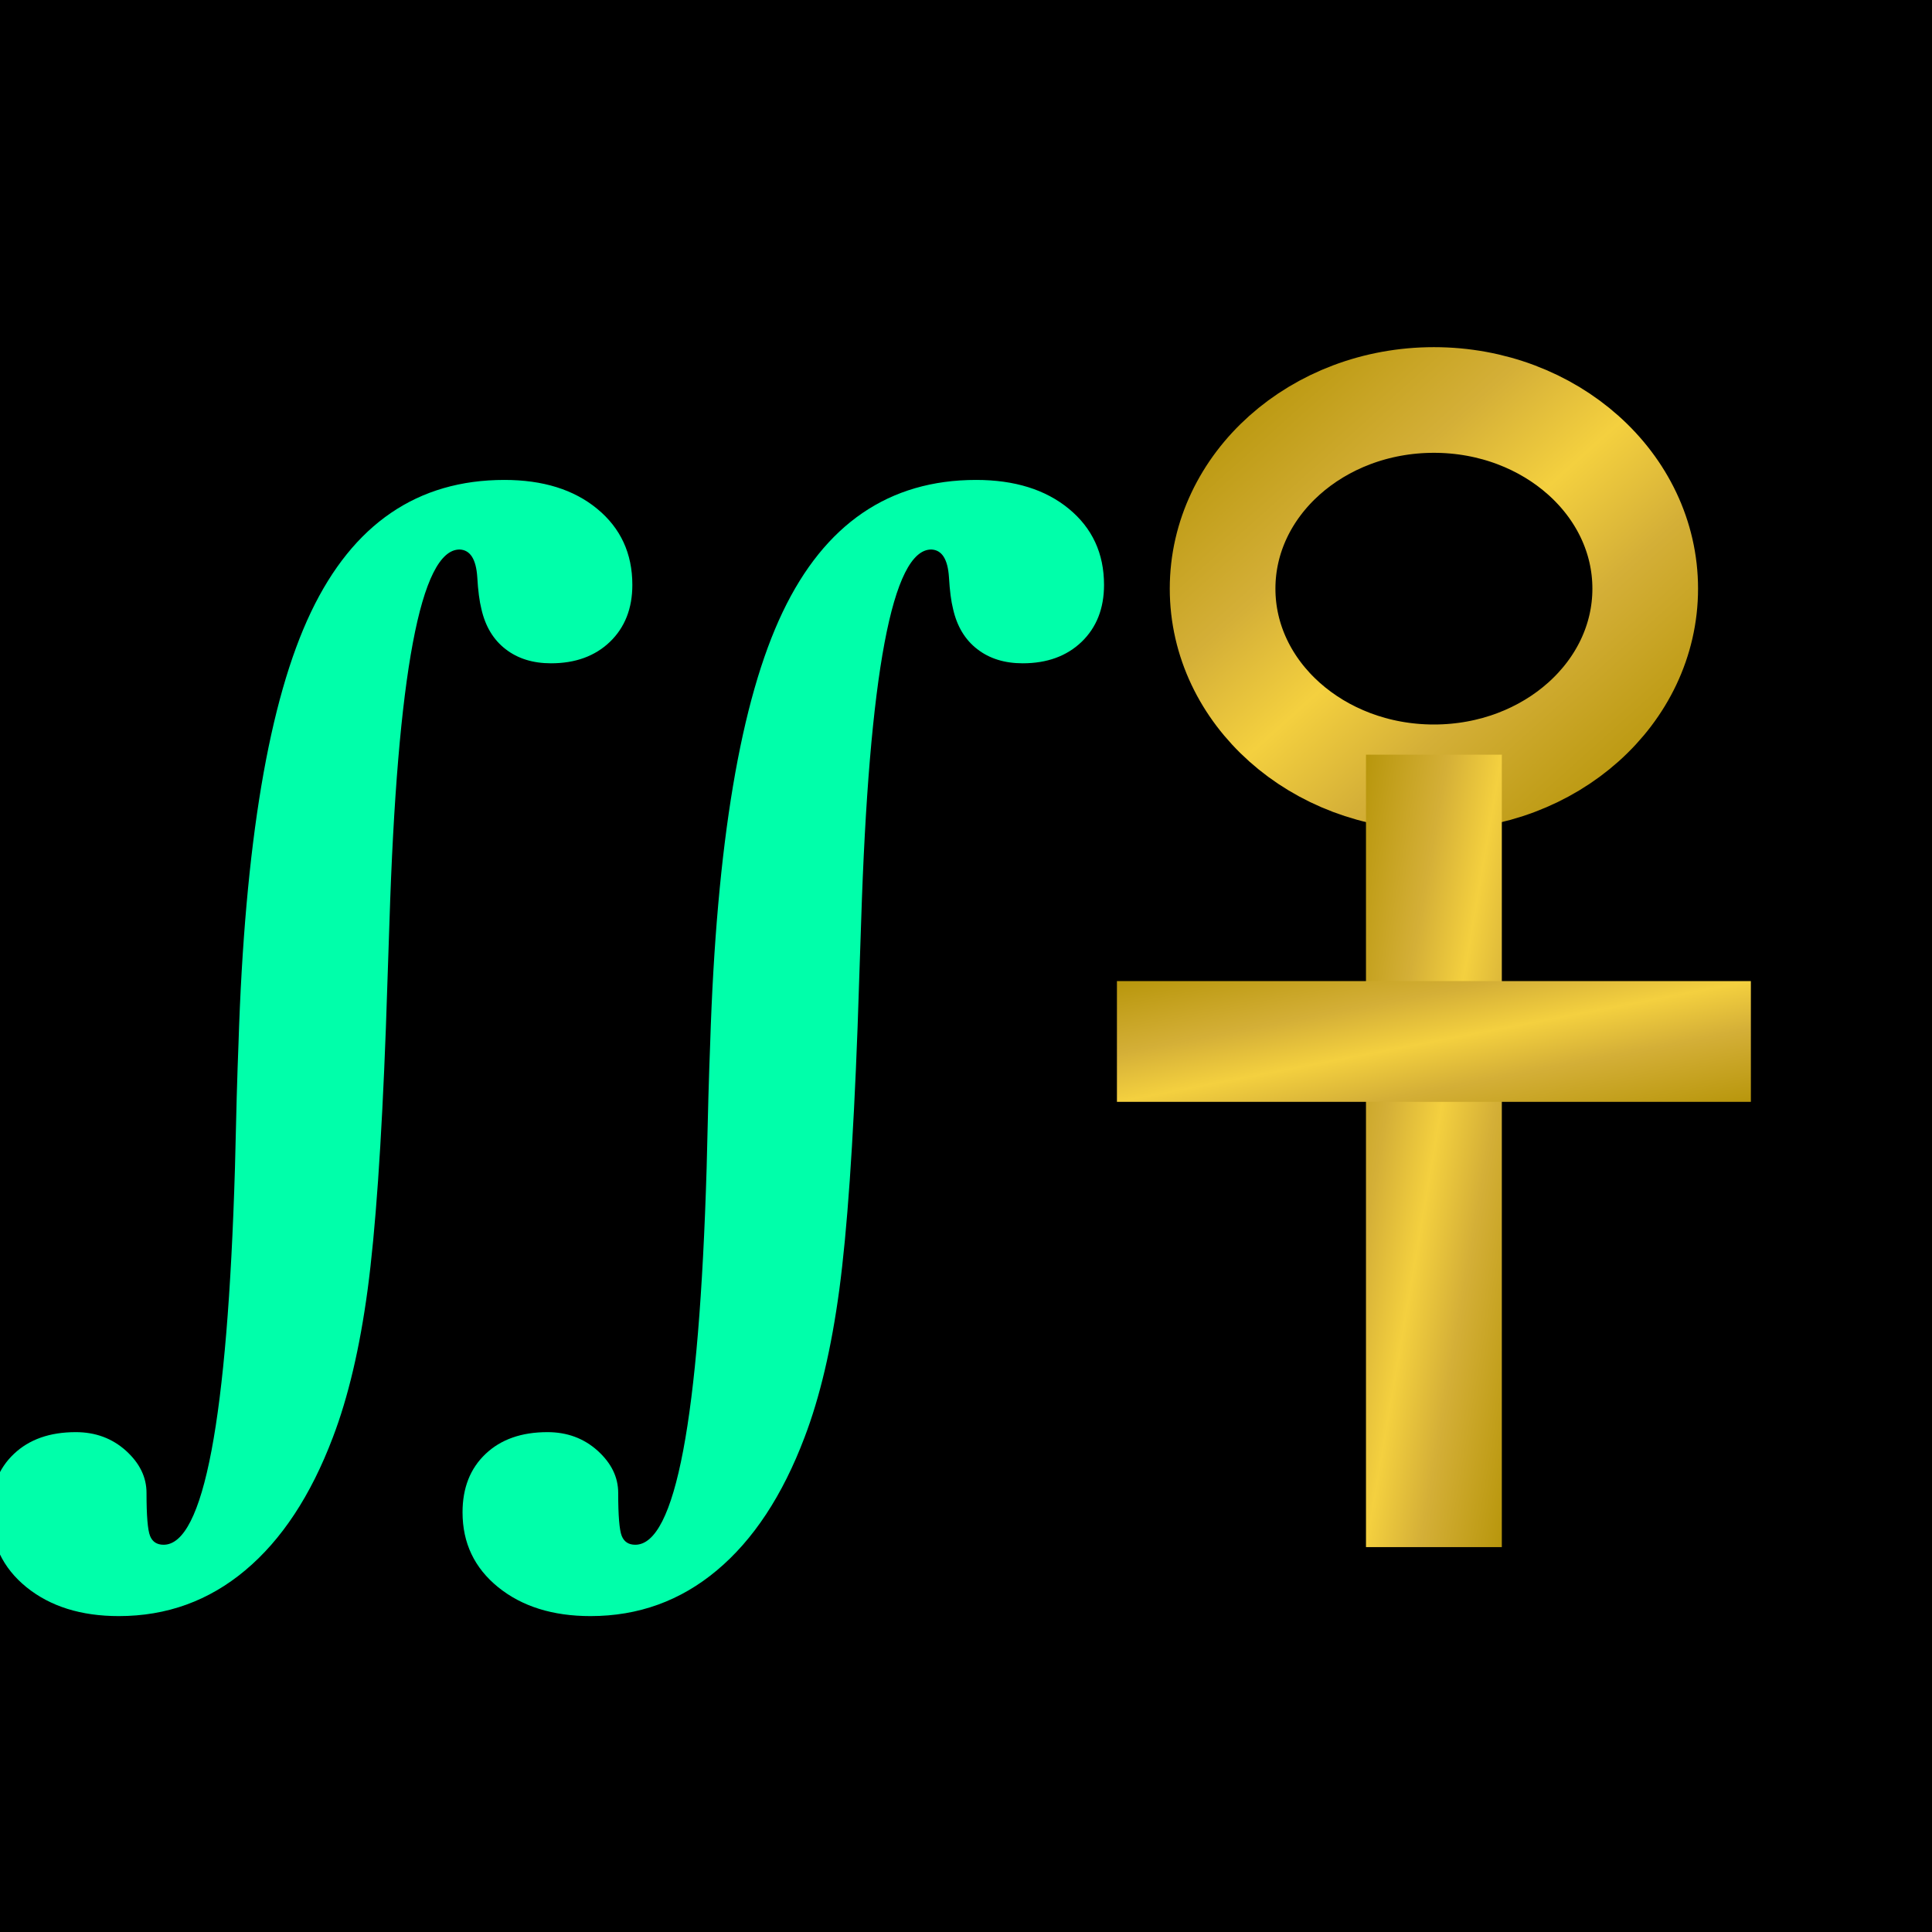
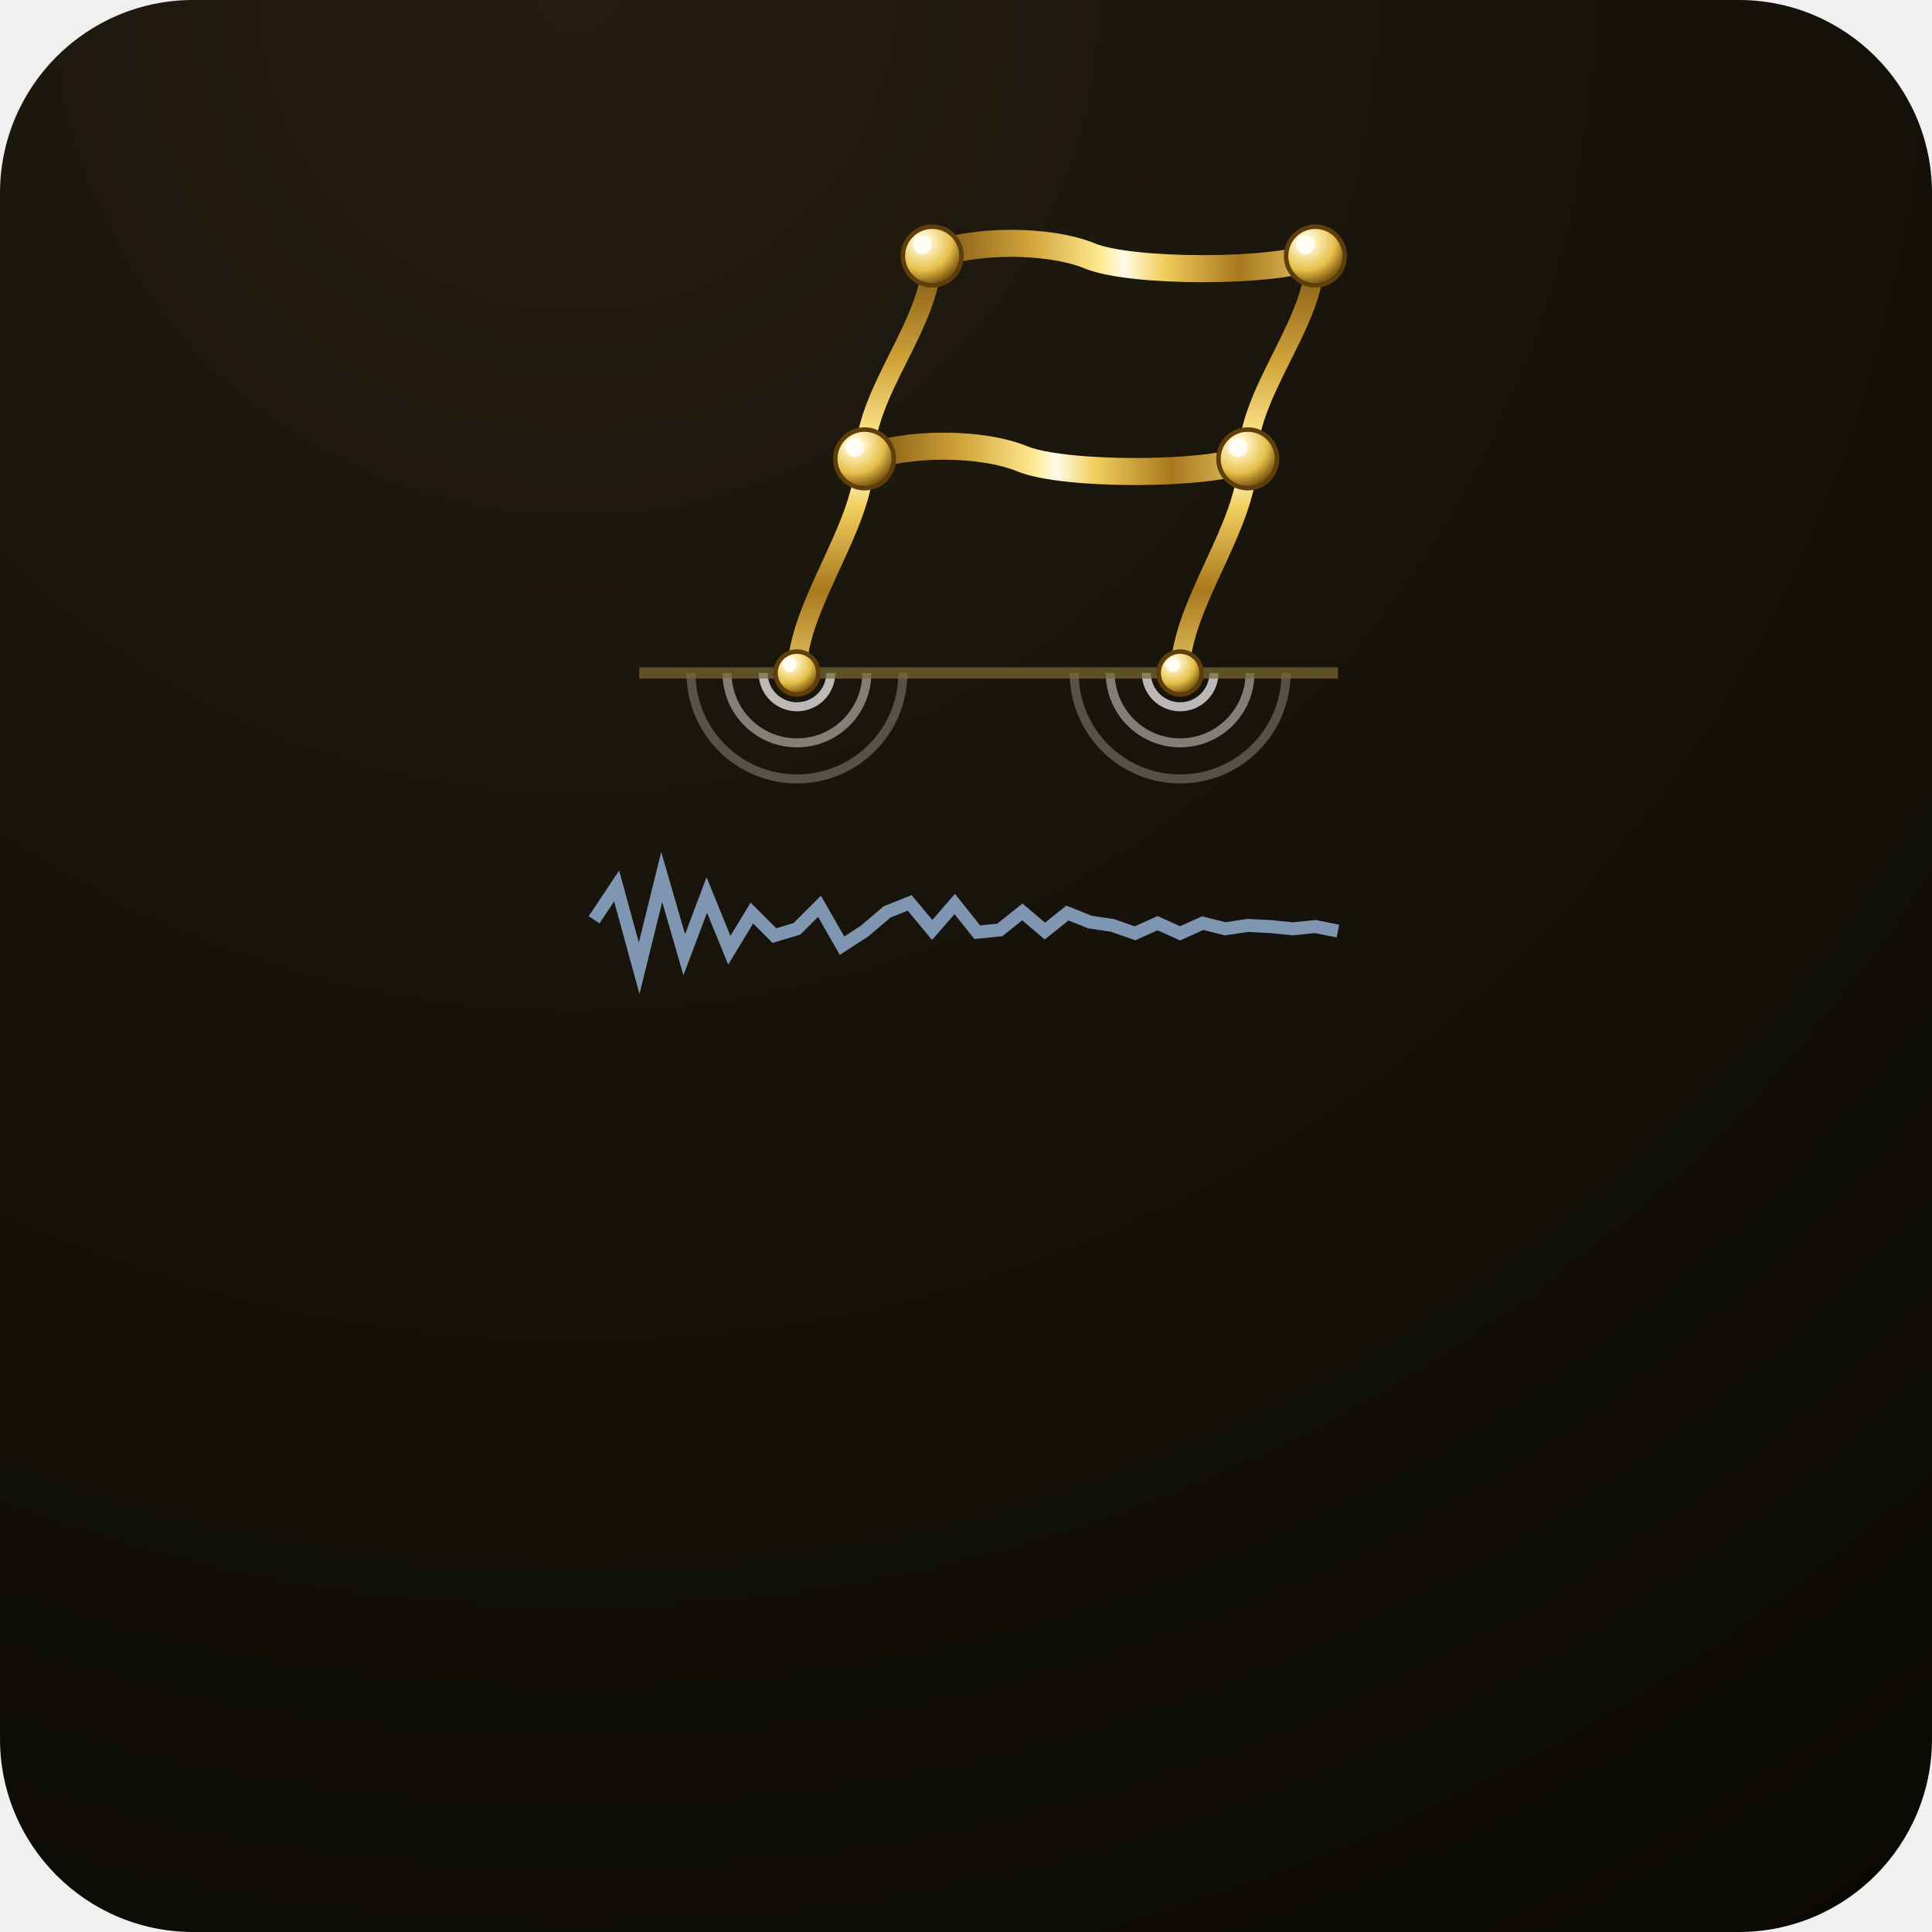
- <svg xmlns="http://www.w3.org/2000/svg" width="256" height="256" viewBox="0 0 256 256">
+ <svg xmlns="http://www.w3.org/2000/svg" width="300" height="300" viewBox="0 0 300 300">
  <defs>
-     <linearGradient id="goldGrad" x1="0%" y1="0%" x2="100%" y2="100%">
-       <stop offset="0%" style="stop-color:#B8960C" />
-       <stop offset="30%" style="stop-color:#D4AF37" />
-       <stop offset="50%" style="stop-color:#F4D03F" />
-       <stop offset="70%" style="stop-color:#D4AF37" />
-       <stop offset="100%" style="stop-color:#B8960C" />
+     <radialGradient id="pbg" cx="30%" cy="0%" r="120%">
+       <stop offset="0%" stop-color="#241d10" />
+       <stop offset="55%" stop-color="#14110a" />
+       <stop offset="100%" stop-color="#0b0906" />
+     </radialGradient>
+     <linearGradient id="gg" x1="0" y1="0" x2="0" y2="1">
+       <stop offset="0" stop-color="#7a5310" />
+       <stop offset="0.26" stop-color="#d3a53c" />
+       <stop offset="0.44" stop-color="#ffe98f" />
+       <stop offset="0.5" stop-color="#fffbe8" />
+       <stop offset="0.6" stop-color="#f2cf5e" />
+       <stop offset="0.8" stop-color="#a8781d" />
+       <stop offset="1" stop-color="#e6c463" />
+     </linearGradient>
+     <linearGradient id="gh" x1="0" y1="0" x2="1" y2="0">
+       <stop offset="0" stop-color="#7a5310" />
+       <stop offset="0.26" stop-color="#d3a53c" />
+       <stop offset="0.44" stop-color="#ffe98f" />
+       <stop offset="0.5" stop-color="#fffbe8" />
+       <stop offset="0.6" stop-color="#f2cf5e" />
+       <stop offset="0.8" stop-color="#a8781d" />
+       <stop offset="1" stop-color="#e6c463" />
+     </linearGradient>
+     <radialGradient id="bb" cx="34%" cy="26%" r="74%">
+       <stop offset="0%" stop-color="#fffdf2" />
+       <stop offset="20%" stop-color="#fff3c4" />
+       <stop offset="66%" stop-color="#e6bf4a" />
+       <stop offset="100%" stop-color="#7a5310" />
+     </radialGradient>
+     <linearGradient id="goldtext" x1="0" y1="0" x2="0" y2="1">
+       <stop offset="0%" stop-color="#fff3c4" />
+       <stop offset="50%" stop-color="#f2cf5e" />
+       <stop offset="100%" stop-color="#c9972f" />
    </linearGradient>
  </defs>
-   <rect width="256" height="256" fill="#000000" />
-   <text x="75" y="185" text-anchor="middle" font-family="Georgia, Times New Roman, serif" font-size="160" font-weight="bold" font-style="italic" fill="#00FFAA">∬</text>
-   <g transform="translate(190, 128)">
-     <ellipse cx="0" cy="-50" rx="28" ry="25" stroke="url(#goldGrad)" stroke-width="14" fill="none" />
-     <rect x="-9" y="-28" width="18" height="105" fill="url(#goldGrad)" />
-     <rect x="-42" y="2" width="84" height="16" fill="url(#goldGrad)" />
+   <rect width="300" height="300" rx="30" fill="url(#pbg)" />
+   <g transform="translate(81.75,24) scale(1.75)">
+     <g fill="none" stroke="#ffffff" stroke-width="0.8">
+       <path d="M21 46 A 3 3 0 0 0 27 46" opacity="0.7" />
+       <path d="M17.8 46 A 6.2 6.2 0 0 0 30.2 46" opacity="0.45" />
+       <path d="M14.6 46 A 9.4 9.4 0 0 0 33.4 46" opacity="0.26" />
+       <path d="M55 46 A 3 3 0 0 0 61 46" opacity="0.7" />
+       <path d="M51.8 46 A 6.2 6.2 0 0 0 64.2 46" opacity="0.45" />
+       <path d="M48.6 46 A 9.4 9.4 0 0 0 67.4 46" opacity="0.26" />
+     </g>
+     <line x1="10" y1="46" x2="72" y2="46" stroke="#7a6a34" stroke-width="1" opacity="0.7" />
+     <path d="M24 46 C 24 40 30 33 30 27 C 30 21 36 15 36 9" fill="none" stroke="url(#gg)" stroke-width="1.7" stroke-linecap="round" />
+     <path d="M58 46 C 58 40 64 33 64 27 C 64 21 70 15 70 9" fill="none" stroke="url(#gg)" stroke-width="1.7" stroke-linecap="round" />
+     <path d="M30 27 C 33.64 25.5 40.36 25.5 44 27 C 47.64 28.5 60.36 28.5 64 27" fill="none" stroke="url(#gh)" stroke-width="2.4" stroke-linecap="round" />
+     <path d="M36 9 C 39.64 7.5 46.36 7.5 50 9 C 53.64 10.5 66.36 10.5 70 9" fill="none" stroke="url(#gh)" stroke-width="2.4" stroke-linecap="round" />
+     <circle cx="30" cy="27" r="2.6" fill="url(#bb)" stroke="#5e3f0c" stroke-width="0.4" />
+     <circle cx="29.12" cy="26.01" r="0.83" fill="#fffef7" opacity="0.95" />
+     <circle cx="64" cy="27" r="2.6" fill="url(#bb)" stroke="#5e3f0c" stroke-width="0.4" />
+     <circle cx="63.12" cy="26.01" r="0.83" fill="#fffef7" opacity="0.95" />
+     <circle cx="36" cy="9" r="2.6" fill="url(#bb)" stroke="#5e3f0c" stroke-width="0.4" />
+     <circle cx="35.12" cy="8.01" r="0.83" fill="#fffef7" opacity="0.95" />
+     <circle cx="70" cy="9" r="2.6" fill="url(#bb)" stroke="#5e3f0c" stroke-width="0.4" />
+     <circle cx="69.12" cy="8.01" r="0.83" fill="#fffef7" opacity="0.95" />
+     <circle cx="24" cy="46" r="1.9" fill="url(#bb)" stroke="#5e3f0c" stroke-width="0.4" />
+     <circle cx="23.35" cy="45.28" r="0.61" fill="#fffef7" opacity="0.95" />
+     <circle cx="58" cy="46" r="1.9" fill="url(#bb)" stroke="#5e3f0c" stroke-width="0.4" />
+     <circle cx="57.35" cy="45.28" r="0.61" fill="#fffef7" opacity="0.95" />
+     <polyline fill="none" stroke="#7f96b3" stroke-width="1.15" points="6,67.9 8,64.9 10,72.2 12,64.1 14,71 16,65.7 18,70.6 20,67.3 22,69.3 24,68.7 26,66.7 28,70.2 30,68.9 32,67.2 34,66.4 36,68.8 38,66.5 40,69 42,68.8 44,67.2 46,68.9 48,67.3 50,68.1 52,68.4 54,69.1 56,68.2 58,69.1 60,68.2 62,68.7 64,68.4 66,68.5 68,68.7 70,68.5 72,68.9" />
  </g>
</svg>
